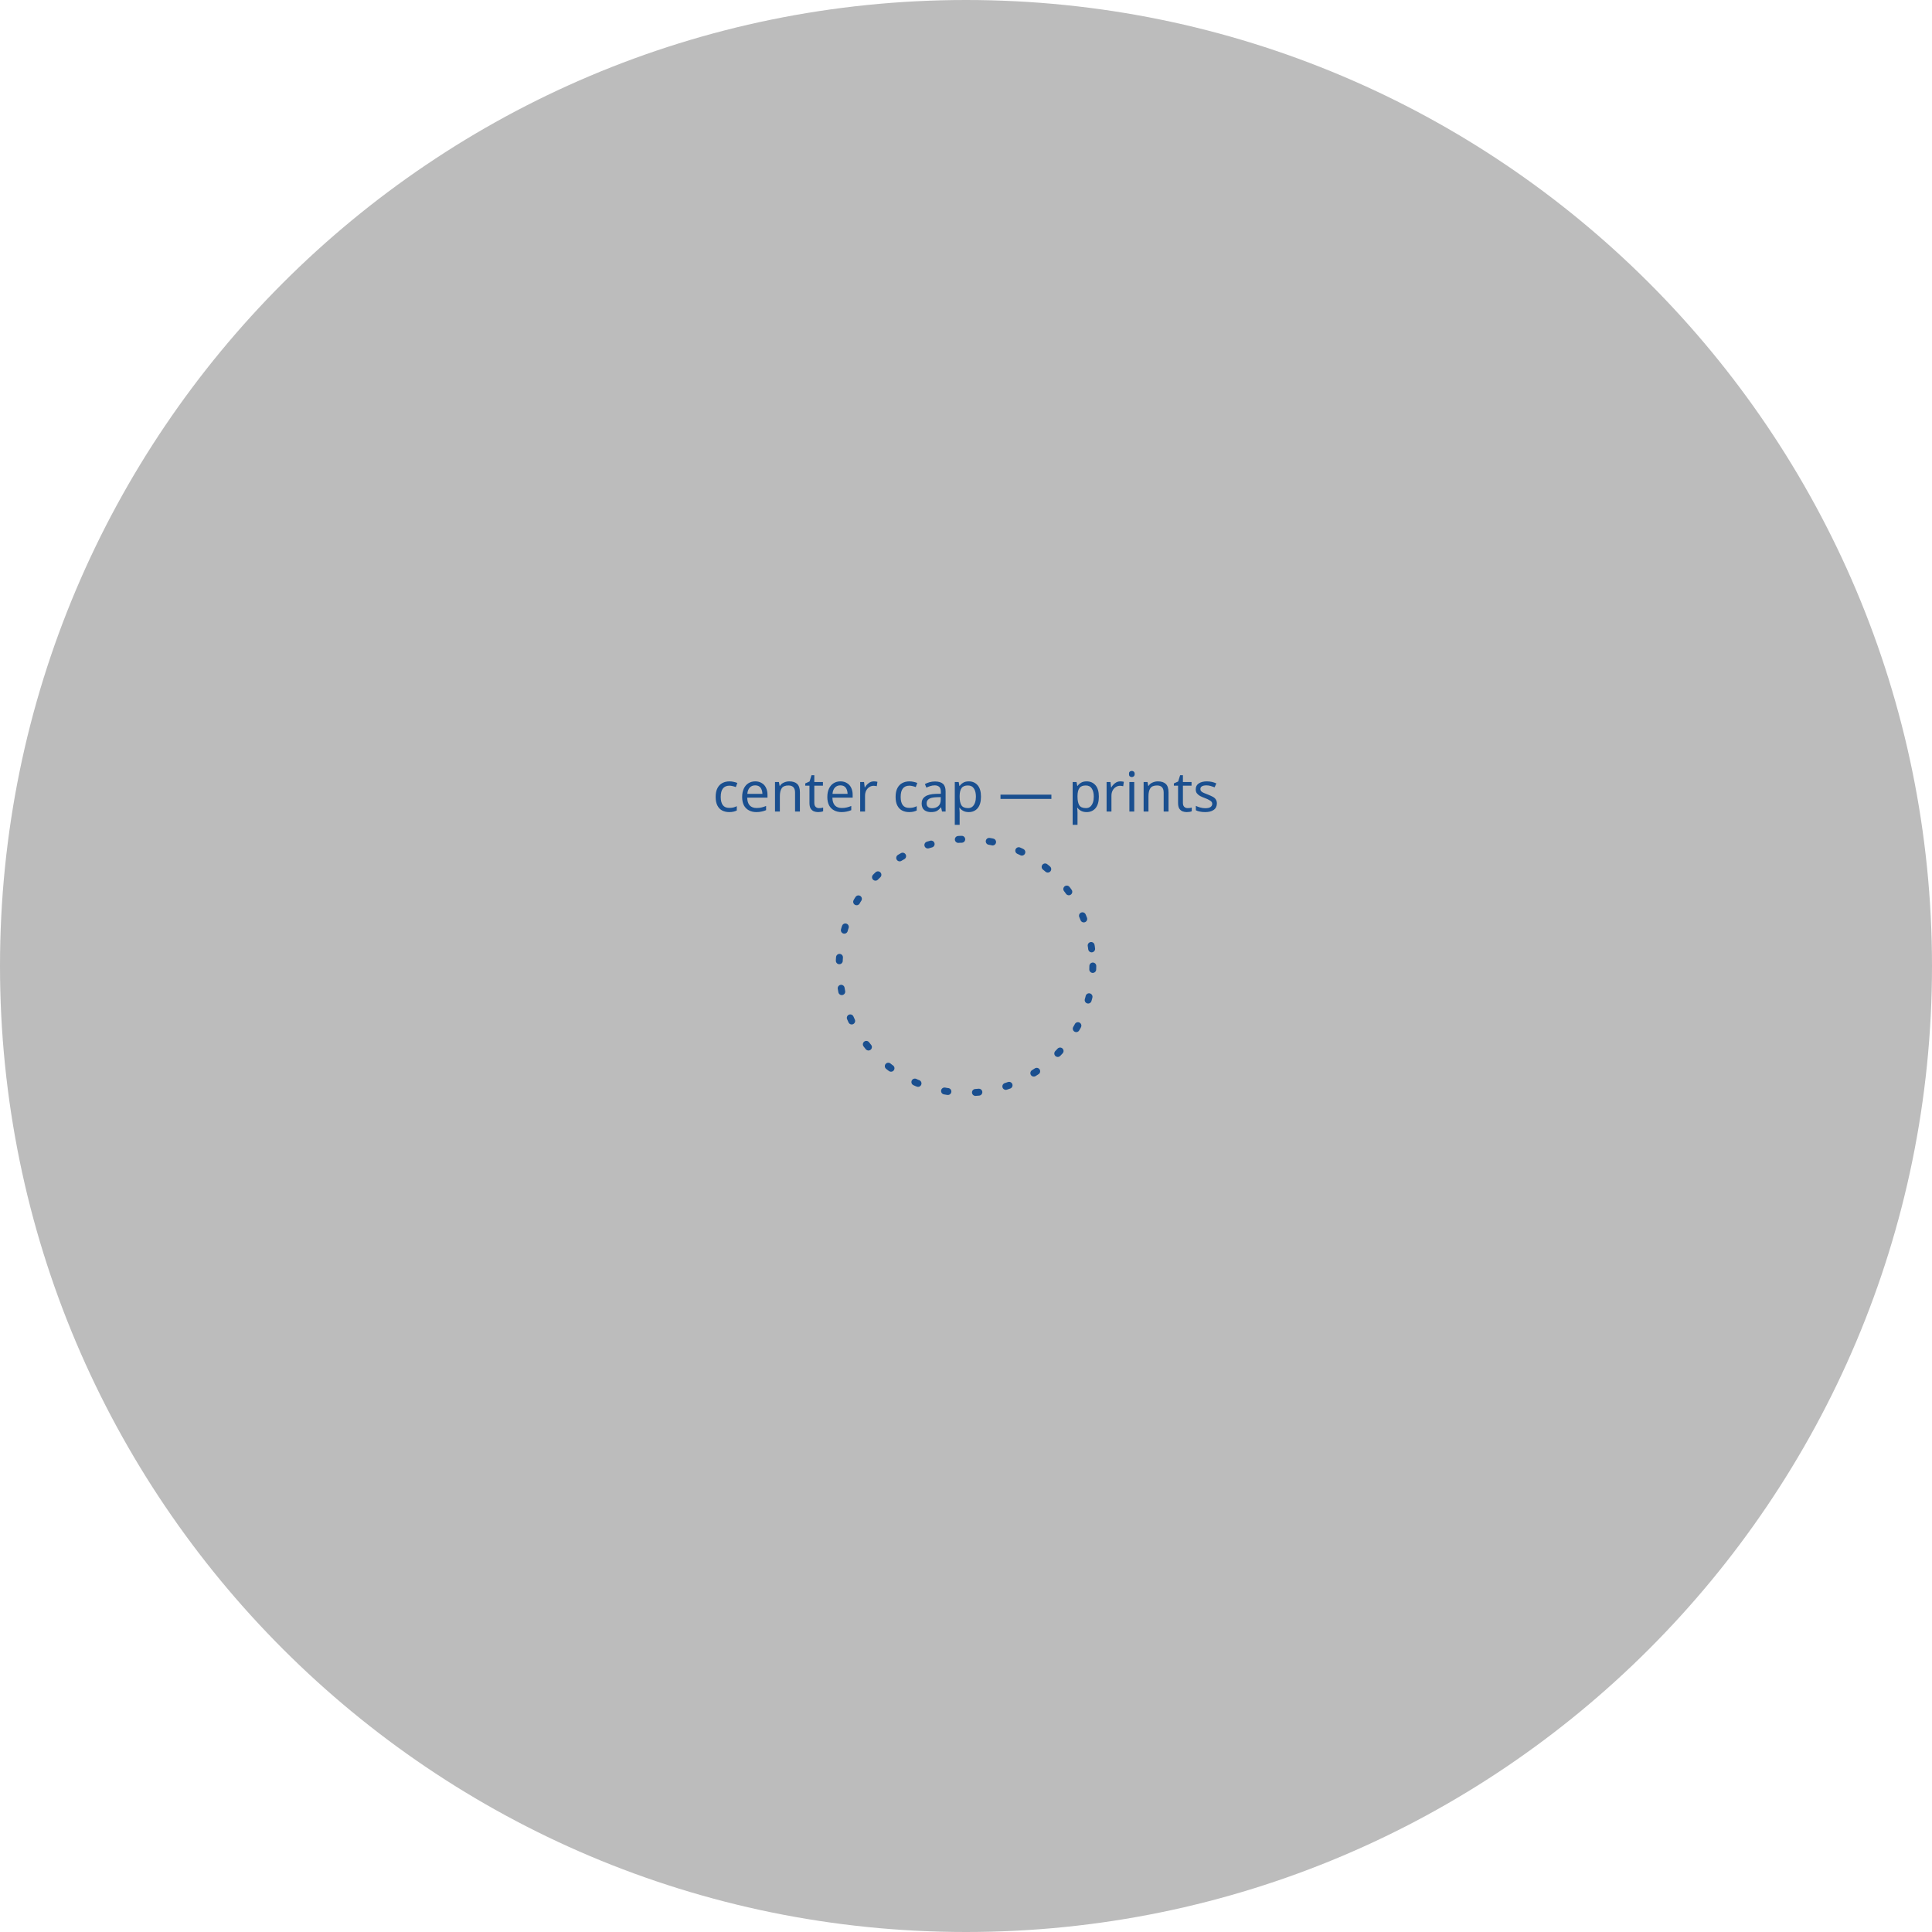
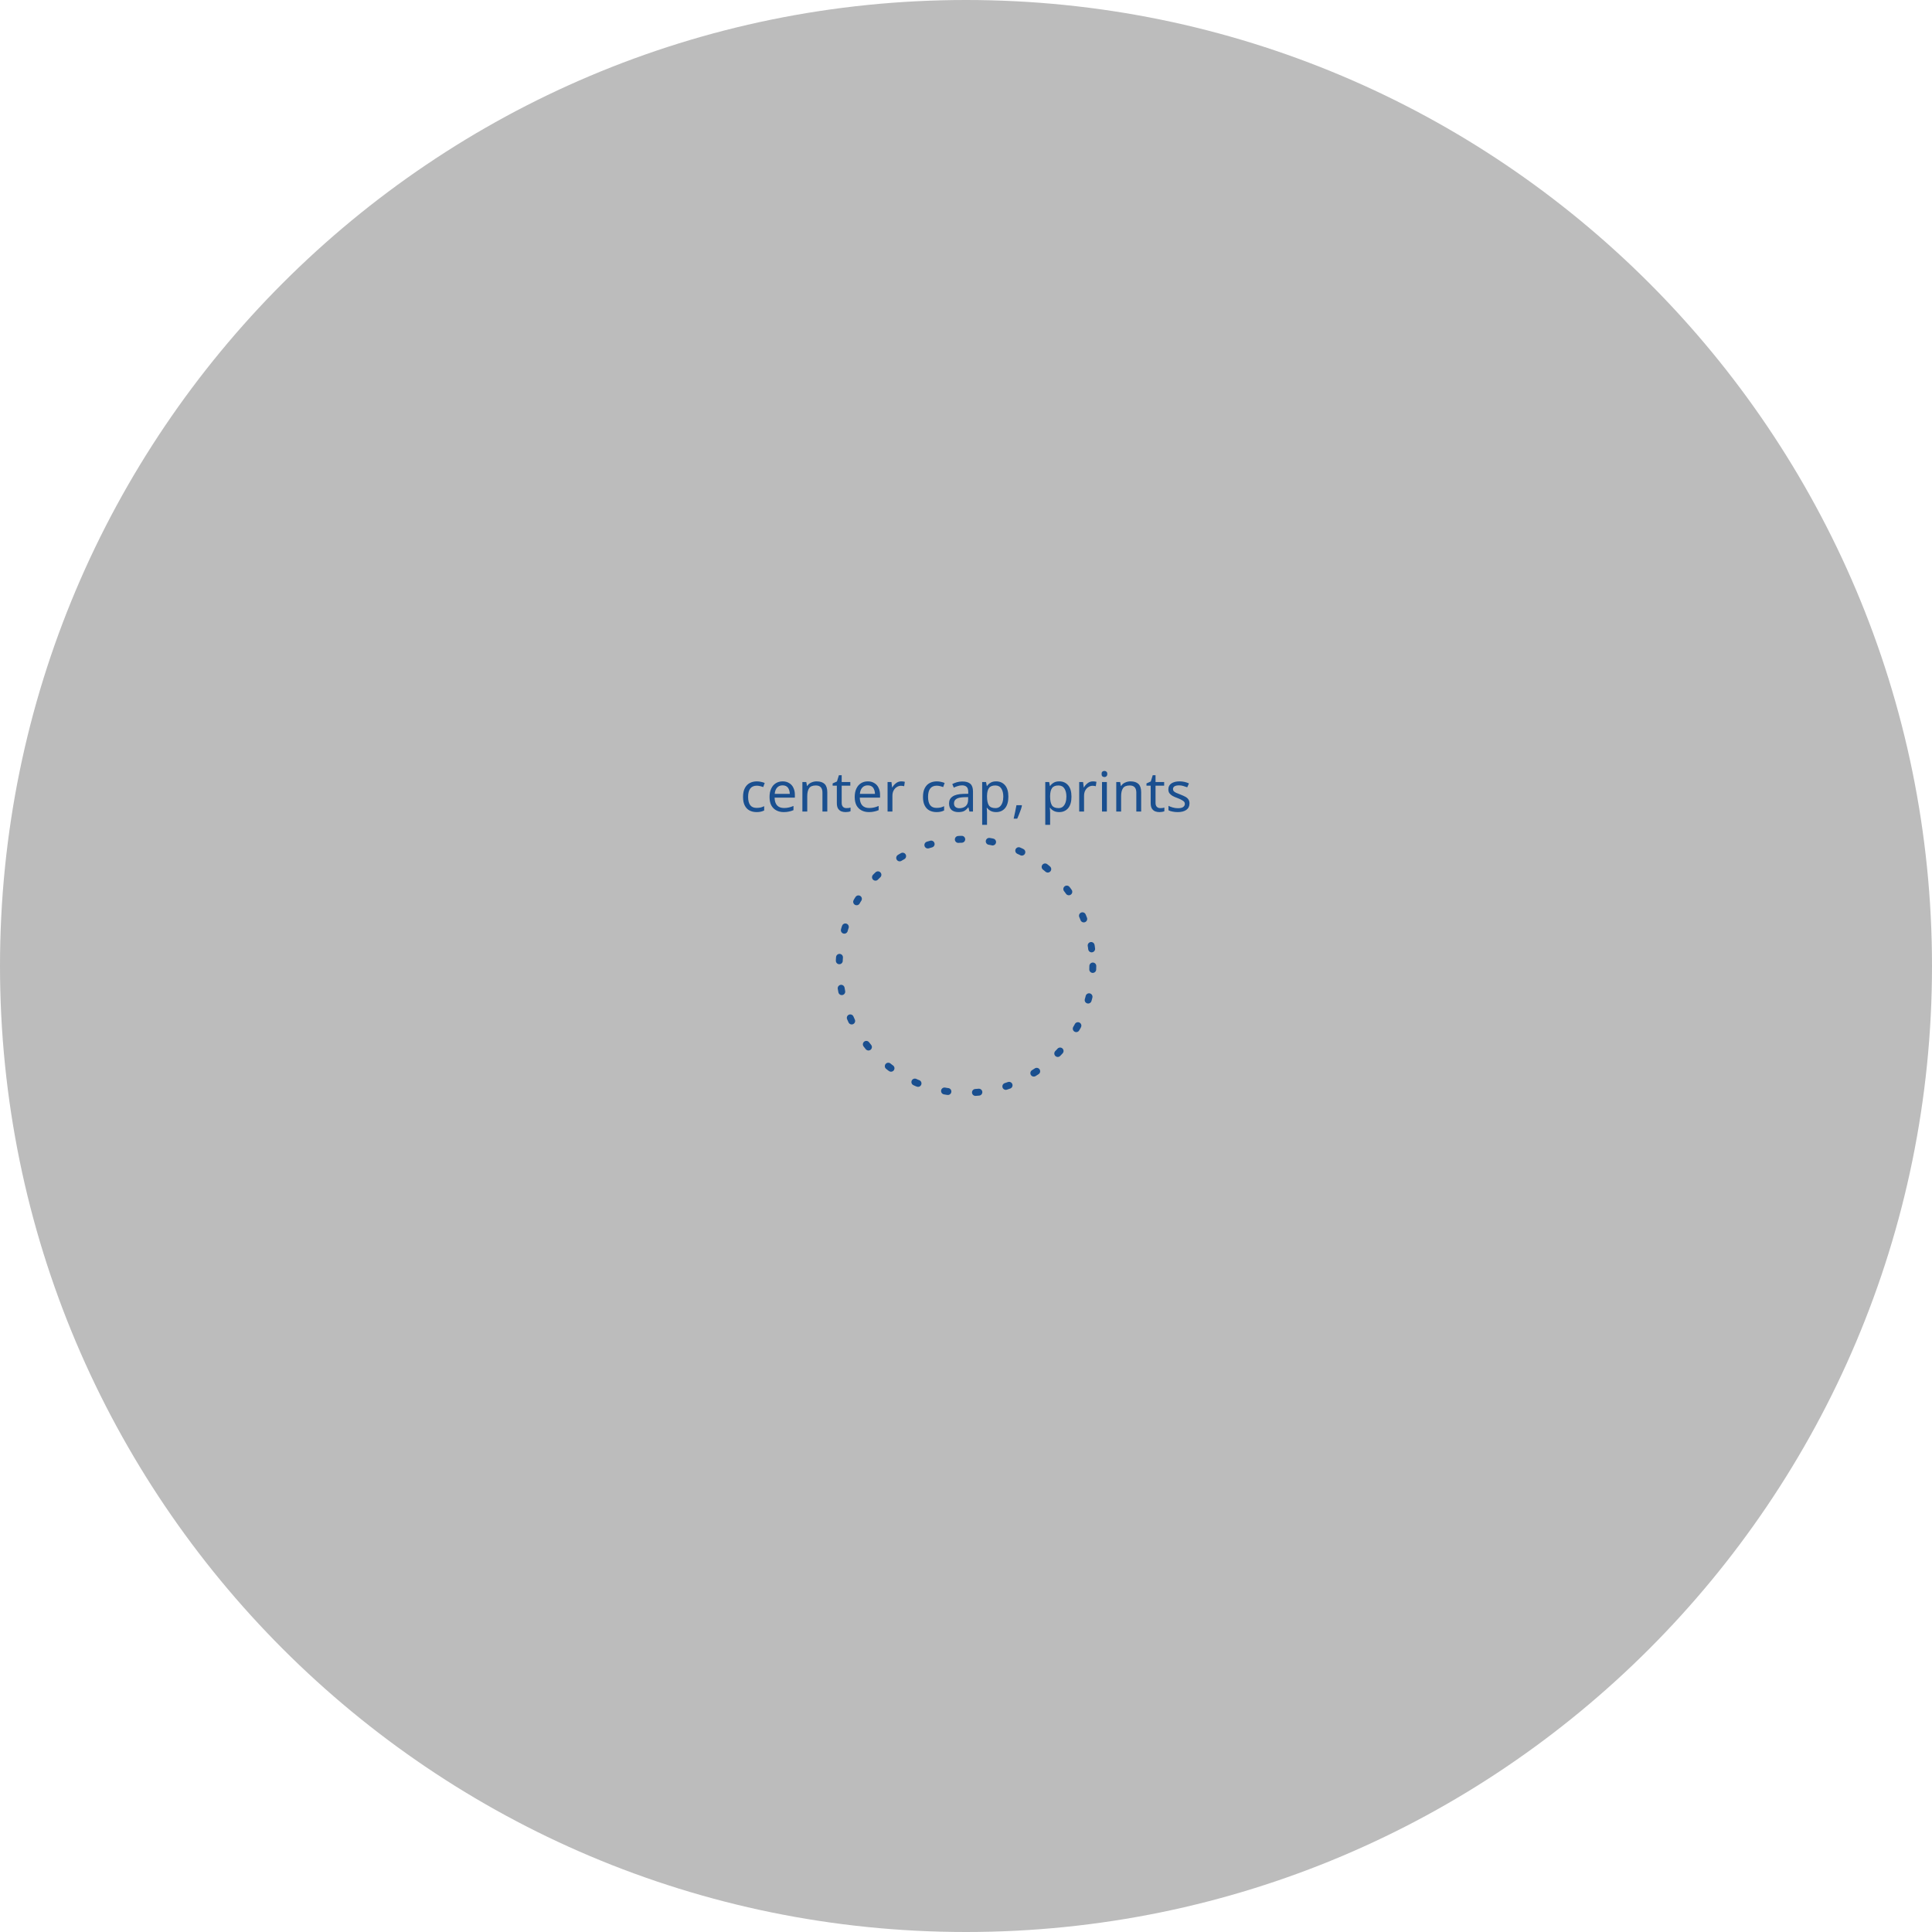
<svg xmlns="http://www.w3.org/2000/svg" width="280mm" height="280mm" viewBox="0 0 280 280">
  <circle cx="140" cy="140" r="140" fill="#bcbcbc" />
  <circle cx="140" cy="140" r="18.38" fill="none" stroke="#1a4f8f" stroke-width="1" stroke-linecap="round" stroke-dasharray="0.5 4" />
-   <text x="140" y="117.62" text-anchor="middle" font-family="sans-serif" font-size="8" fill="#1a4f8f">center cap — prints</text>
+   <text x="140" y="117.62" text-anchor="middle" font-family="sans-serif" font-size="8" fill="#1a4f8f">center cap, prints</text>
</svg>
